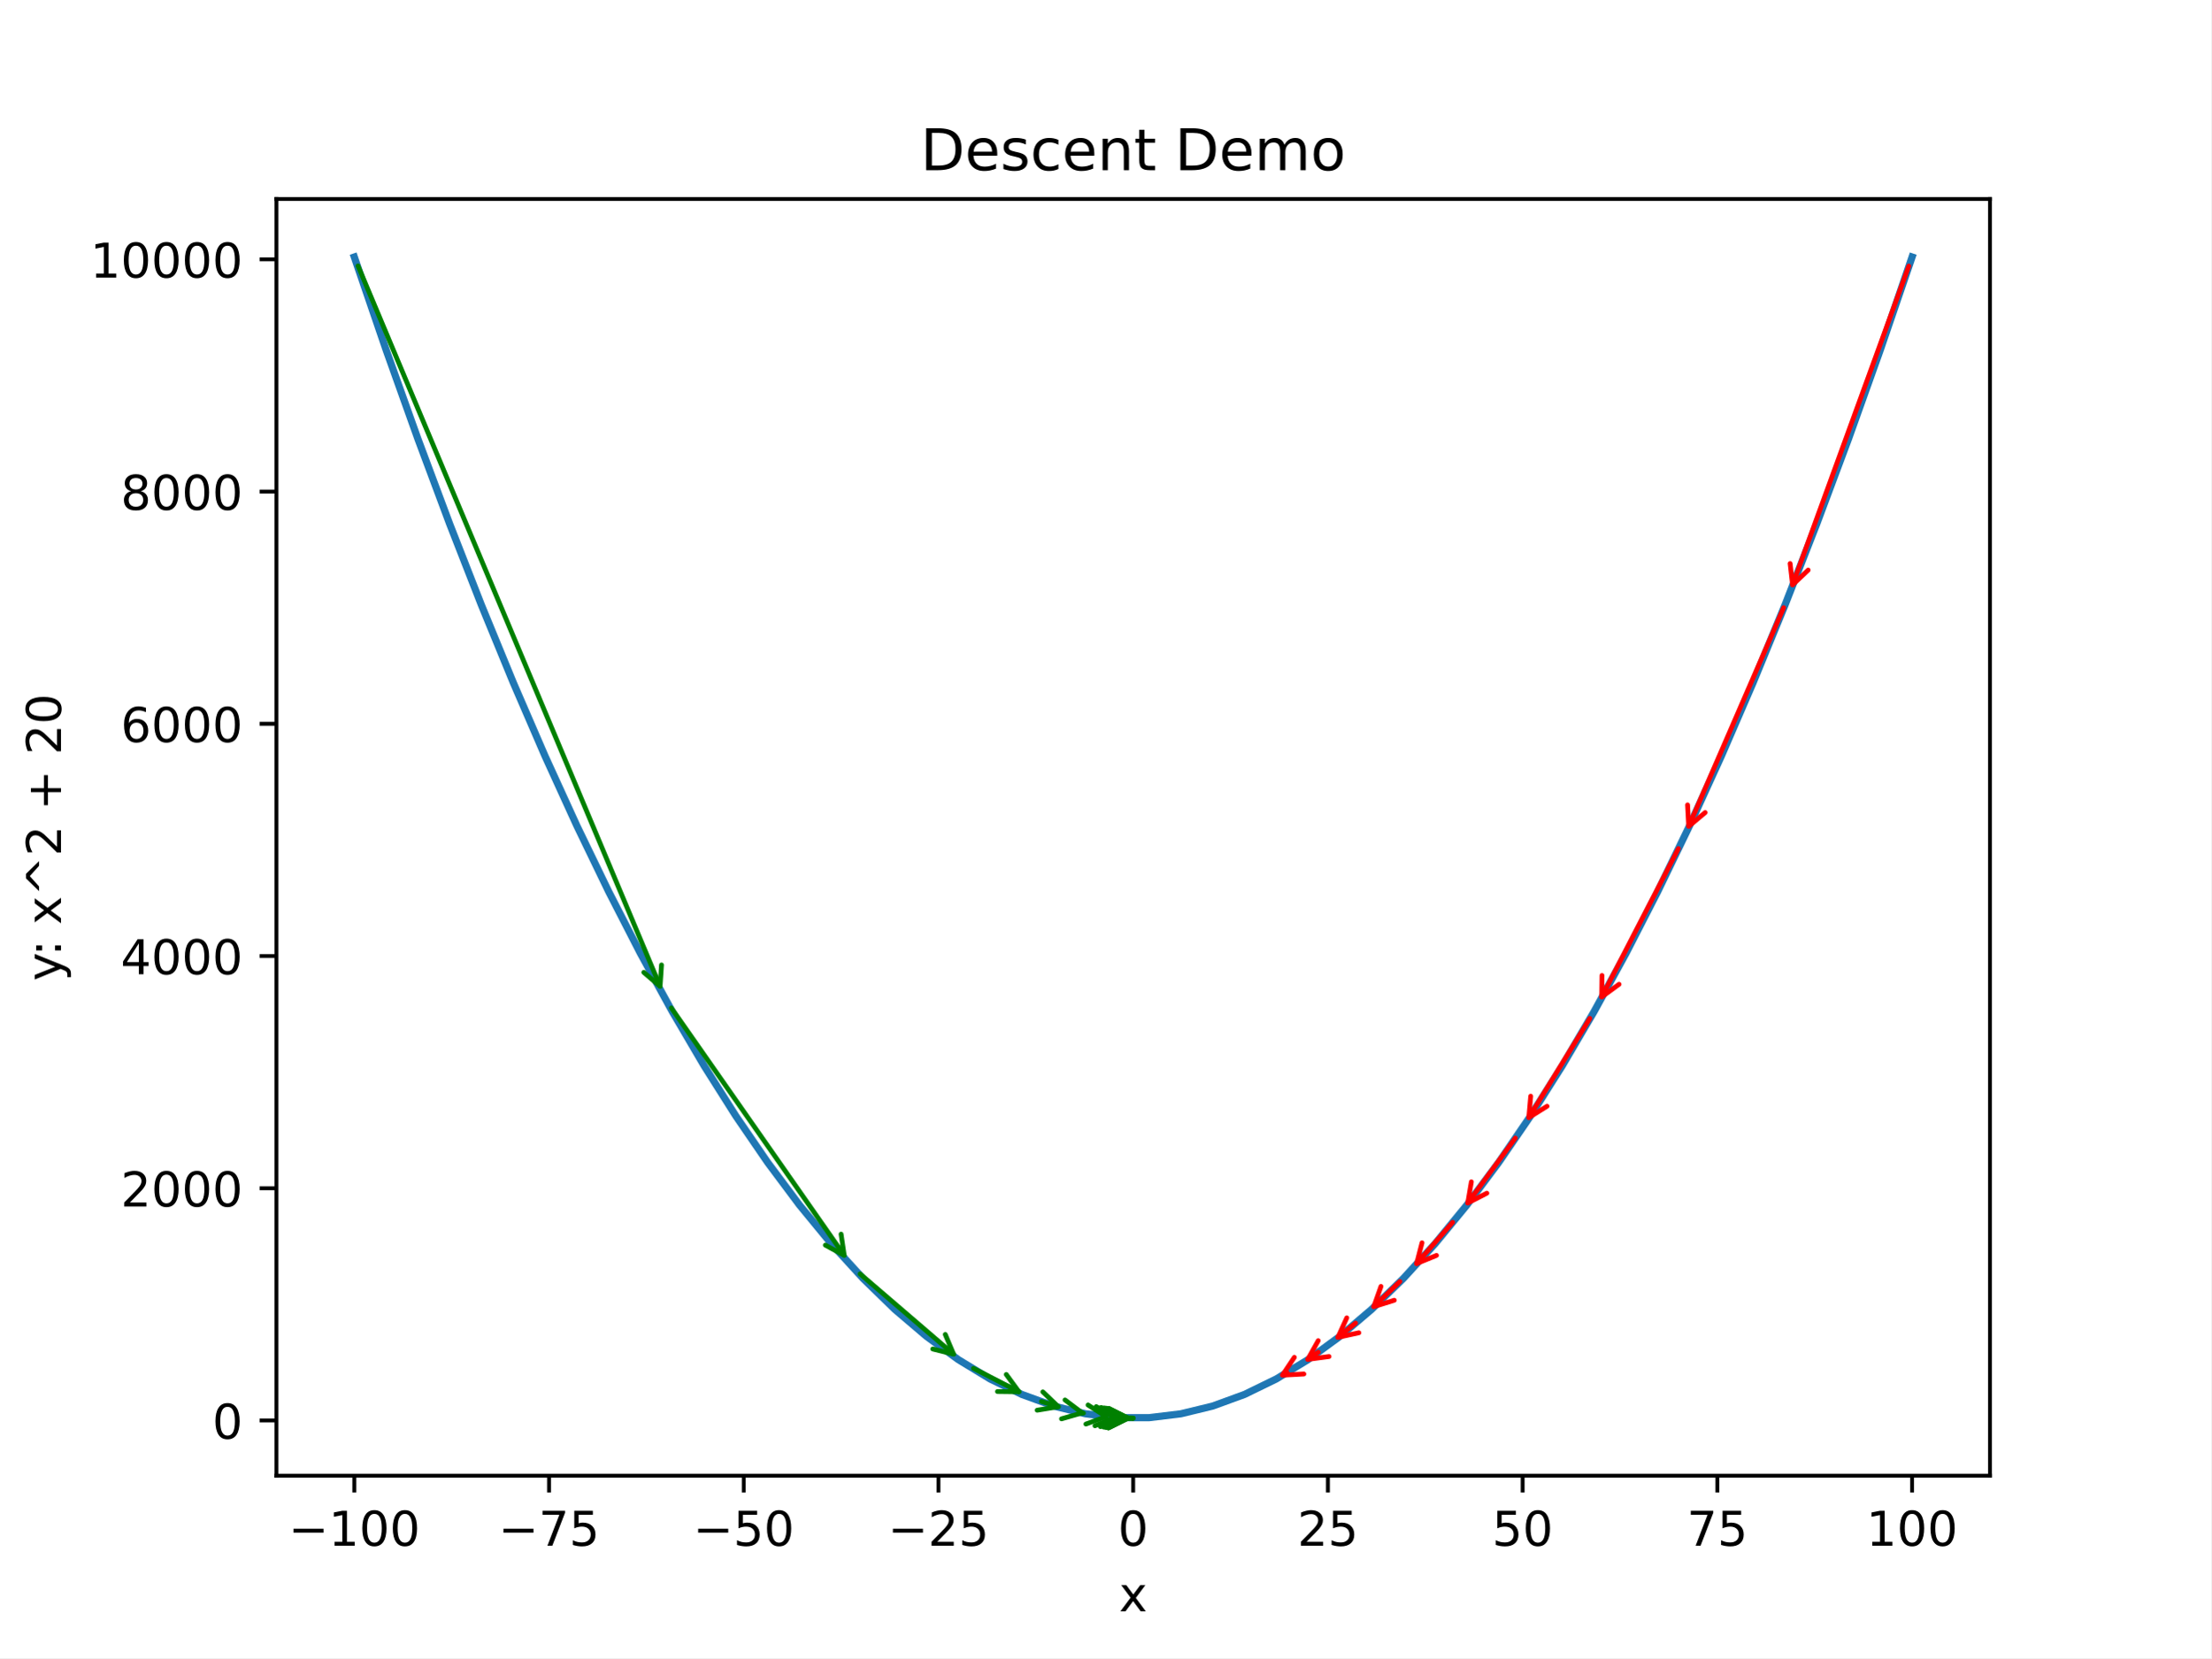
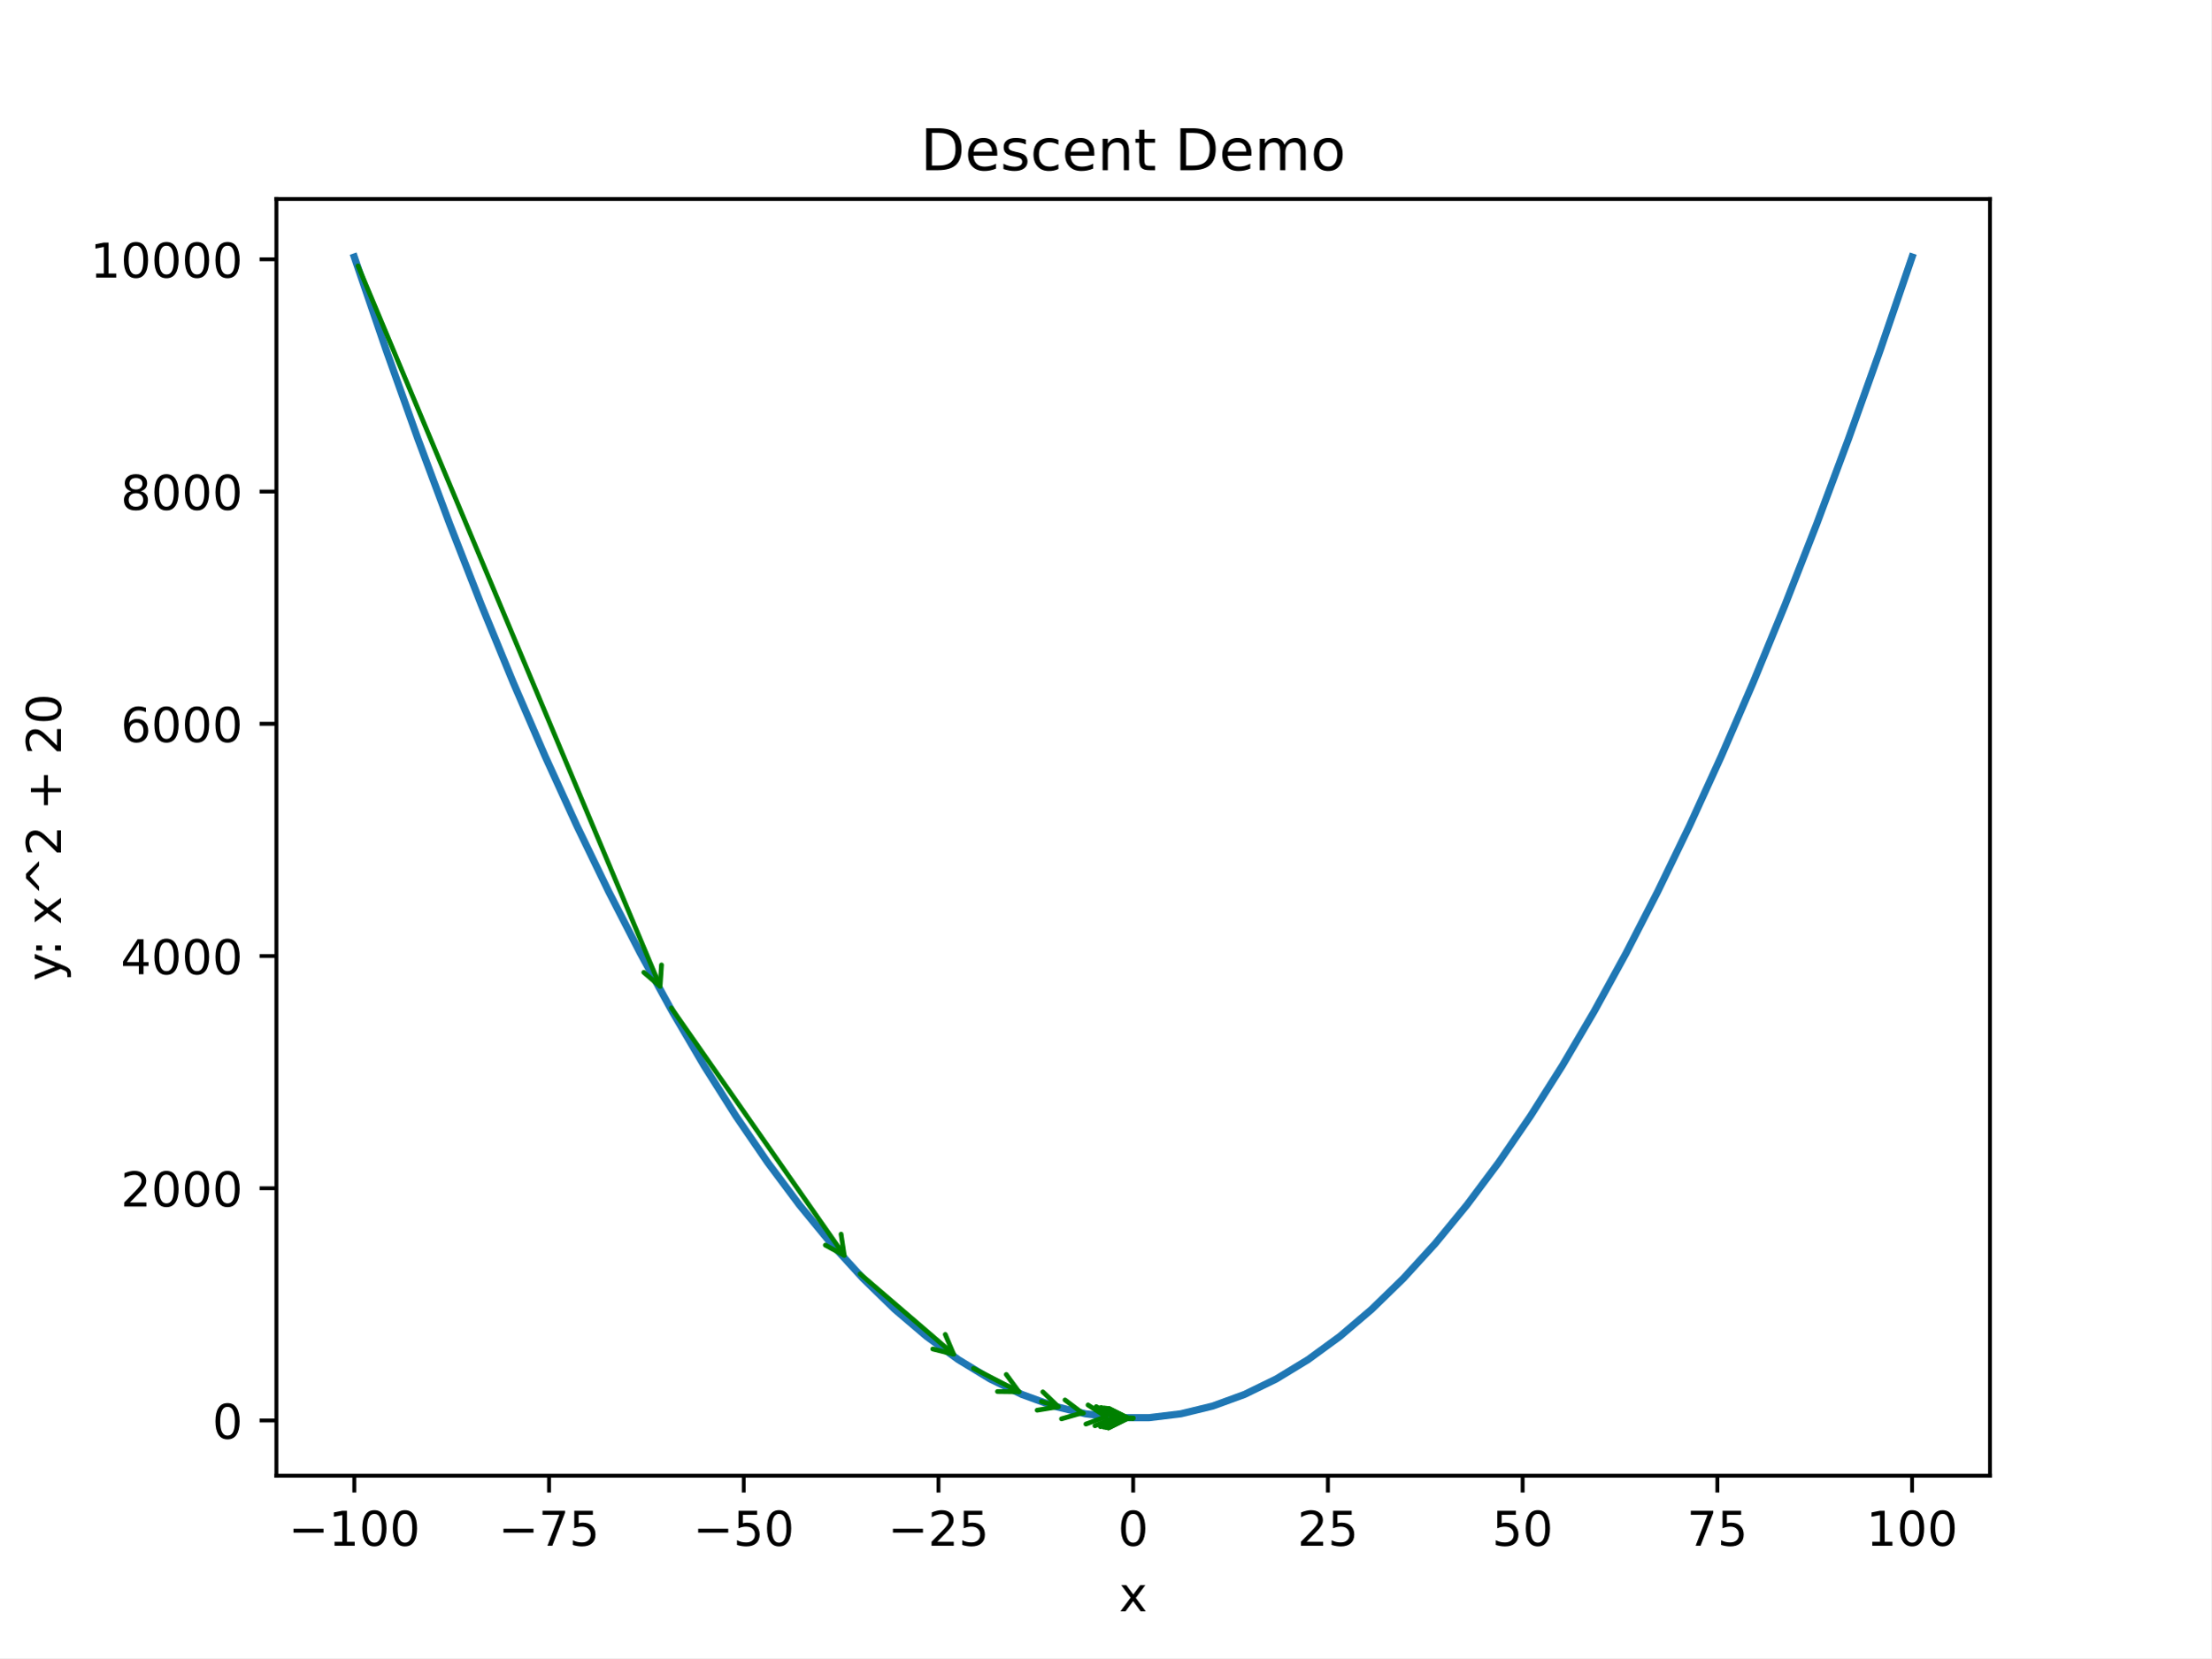
<svg xmlns="http://www.w3.org/2000/svg" xmlns:xlink="http://www.w3.org/1999/xlink" width="460.8pt" height="345.6pt" viewBox="0 0 460.8 345.6" version="1.1">
  <defs>
    <style type="text/css">*{stroke-linejoin: round; stroke-linecap: butt}</style>
  </defs>
  <g id="figure_1">
    <g id="patch_1">
      <path d="M 0 345.6  L 460.8 345.6  L 460.8 0  L 0 0  z " style="fill: #ffffff" />
    </g>
    <g id="axes_1">
      <g id="patch_2">
        <path d="M 57.6 307.584  L 414.72 307.584  L 414.72 41.472  L 57.6 41.472  z " style="fill: #ffffff" />
      </g>
      <g id="matplotlib.axis_1">
        <g id="xtick_1">
          <g id="line2d_1">
            <defs>
-               <path id="mca03e84c39" d="M 0 0  L 0 3.5  " style="stroke: #000000; stroke-width: 0.8" />
+               <path id="m24a029ac56" d="M 0 0  L 0 3.5  " style="stroke: #000000; stroke-width: 0.8" />
            </defs>
            <g>
-               <use xlink:href="#mca03e84c39" x="73.833" y="307.584" style="stroke: #000000; stroke-width: 0.8" />
+               <use xlink:href="#m24a029ac56" x="73.833" y="307.584" style="stroke: #000000; stroke-width: 0.8" />
            </g>
          </g>
          <g id="text_1">
            <g transform="translate(60.09913 322.1824) scale(0.1 -0.1)">
              <defs>
                <path id="DejaVuSans-2212" d="M 678 2272  L 4684 2272  L 4684 1741  L 678 1741  L 678 2272  z " transform="scale(0.015625)" />
                <path id="DejaVuSans-31" d="M 794 531  L 1825 531  L 1825 4091  L 703 3866  L 703 4441  L 1819 4666  L 2450 4666  L 2450 531  L 3481 531  L 3481 0  L 794 0  L 794 531  z " transform="scale(0.015625)" />
                <path id="DejaVuSans-30" d="M 2034 4250  Q 1547 4250 1301 3770  Q 1056 3291 1056 2328  Q 1056 1369 1301 889  Q 1547 409 2034 409  Q 2525 409 2770 889  Q 3016 1369 3016 2328  Q 3016 3291 2770 3770  Q 2525 4250 2034 4250  z M 2034 4750  Q 2819 4750 3233 4129  Q 3647 3509 3647 2328  Q 3647 1150 3233 529  Q 2819 -91 2034 -91  Q 1250 -91 836 529  Q 422 1150 422 2328  Q 422 3509 836 4129  Q 1250 4750 2034 4750  z " transform="scale(0.015625)" />
              </defs>
              <use xlink:href="#DejaVuSans-2212" />
              <use xlink:href="#DejaVuSans-31" x="83.789" />
              <use xlink:href="#DejaVuSans-30" x="147.412" />
              <use xlink:href="#DejaVuSans-30" x="211.035" />
            </g>
          </g>
        </g>
        <g id="xtick_2">
          <g id="line2d_2">
            <g>
-               <use xlink:href="#mca03e84c39" x="114.415" y="307.584" style="stroke: #000000; stroke-width: 0.8" />
+               <use xlink:href="#m24a029ac56" x="114.415" y="307.584" style="stroke: #000000; stroke-width: 0.8" />
            </g>
          </g>
          <g id="text_2">
            <g transform="translate(103.8622 322.1824) scale(0.1 -0.1)">
              <defs>
                <path id="DejaVuSans-37" d="M 525 4666  L 3525 4666  L 3525 4397  L 1831 0  L 1172 0  L 2766 4134  L 525 4134  L 525 4666  z " transform="scale(0.015625)" />
                <path id="DejaVuSans-35" d="M 691 4666  L 3169 4666  L 3169 4134  L 1269 4134  L 1269 2991  Q 1406 3038 1543 3061  Q 1681 3084 1819 3084  Q 2600 3084 3056 2656  Q 3513 2228 3513 1497  Q 3513 744 3044 326  Q 2575 -91 1722 -91  Q 1428 -91 1123 -41  Q 819 9 494 109  L 494 744  Q 775 591 1075 516  Q 1375 441 1709 441  Q 2250 441 2565 725  Q 2881 1009 2881 1497  Q 2881 1984 2565 2268  Q 2250 2553 1709 2553  Q 1456 2553 1204 2497  Q 953 2441 691 2322  L 691 4666  z " transform="scale(0.015625)" />
              </defs>
              <use xlink:href="#DejaVuSans-2212" />
              <use xlink:href="#DejaVuSans-37" x="83.789" />
              <use xlink:href="#DejaVuSans-35" x="147.412" />
            </g>
          </g>
        </g>
        <g id="xtick_3">
          <g id="line2d_3">
            <g>
-               <use xlink:href="#mca03e84c39" x="154.996" y="307.584" style="stroke: #000000; stroke-width: 0.8" />
+               <use xlink:href="#m24a029ac56" x="154.996" y="307.584" style="stroke: #000000; stroke-width: 0.8" />
            </g>
          </g>
          <g id="text_3">
            <g transform="translate(144.444 322.1824) scale(0.1 -0.1)">
              <use xlink:href="#DejaVuSans-2212" />
              <use xlink:href="#DejaVuSans-35" x="83.789" />
              <use xlink:href="#DejaVuSans-30" x="147.412" />
            </g>
          </g>
        </g>
        <g id="xtick_4">
          <g id="line2d_4">
            <g>
-               <use xlink:href="#mca03e84c39" x="195.578" y="307.584" style="stroke: #000000; stroke-width: 0.8" />
+               <use xlink:href="#m24a029ac56" x="195.578" y="307.584" style="stroke: #000000; stroke-width: 0.8" />
            </g>
          </g>
          <g id="text_4">
            <g transform="translate(185.0258 322.1824) scale(0.1 -0.1)">
              <defs>
                <path id="DejaVuSans-32" d="M 1228 531  L 3431 531  L 3431 0  L 469 0  L 469 531  Q 828 903 1448 1529  Q 2069 2156 2228 2338  Q 2531 2678 2651 2914  Q 2772 3150 2772 3378  Q 2772 3750 2511 3984  Q 2250 4219 1831 4219  Q 1534 4219 1204 4116  Q 875 4013 500 3803  L 500 4441  Q 881 4594 1212 4672  Q 1544 4750 1819 4750  Q 2544 4750 2975 4387  Q 3406 4025 3406 3419  Q 3406 3131 3298 2873  Q 3191 2616 2906 2266  Q 2828 2175 2409 1742  Q 1991 1309 1228 531  z " transform="scale(0.015625)" />
              </defs>
              <use xlink:href="#DejaVuSans-2212" />
              <use xlink:href="#DejaVuSans-32" x="83.789" />
              <use xlink:href="#DejaVuSans-35" x="147.412" />
            </g>
          </g>
        </g>
        <g id="xtick_5">
          <g id="line2d_5">
            <g>
-               <use xlink:href="#mca03e84c39" x="236.16" y="307.584" style="stroke: #000000; stroke-width: 0.8" />
+               <use xlink:href="#m24a029ac56" x="236.16" y="307.584" style="stroke: #000000; stroke-width: 0.8" />
            </g>
          </g>
          <g id="text_5">
            <g transform="translate(232.9787 322.1824) scale(0.1 -0.1)">
              <use xlink:href="#DejaVuSans-30" />
            </g>
          </g>
        </g>
        <g id="xtick_6">
          <g id="line2d_6">
            <g>
-               <use xlink:href="#mca03e84c39" x="276.742" y="307.584" style="stroke: #000000; stroke-width: 0.8" />
+               <use xlink:href="#m24a029ac56" x="276.742" y="307.584" style="stroke: #000000; stroke-width: 0.8" />
            </g>
          </g>
          <g id="text_6">
            <g transform="translate(270.3793 322.1824) scale(0.1 -0.1)">
              <use xlink:href="#DejaVuSans-32" />
              <use xlink:href="#DejaVuSans-35" x="63.623" />
            </g>
          </g>
        </g>
        <g id="xtick_7">
          <g id="line2d_7">
            <g>
-               <use xlink:href="#mca03e84c39" x="317.324" y="307.584" style="stroke: #000000; stroke-width: 0.8" />
+               <use xlink:href="#m24a029ac56" x="317.324" y="307.584" style="stroke: #000000; stroke-width: 0.8" />
            </g>
          </g>
          <g id="text_7">
            <g transform="translate(310.9611 322.1824) scale(0.1 -0.1)">
              <use xlink:href="#DejaVuSans-35" />
              <use xlink:href="#DejaVuSans-30" x="63.623" />
            </g>
          </g>
        </g>
        <g id="xtick_8">
          <g id="line2d_8">
            <g>
-               <use xlink:href="#mca03e84c39" x="357.905" y="307.584" style="stroke: #000000; stroke-width: 0.8" />
+               <use xlink:href="#m24a029ac56" x="357.905" y="307.584" style="stroke: #000000; stroke-width: 0.8" />
            </g>
          </g>
          <g id="text_8">
            <g transform="translate(351.543 322.1824) scale(0.1 -0.1)">
              <use xlink:href="#DejaVuSans-37" />
              <use xlink:href="#DejaVuSans-35" x="63.623" />
            </g>
          </g>
        </g>
        <g id="xtick_9">
          <g id="line2d_9">
            <g>
-               <use xlink:href="#mca03e84c39" x="398.487" y="307.584" style="stroke: #000000; stroke-width: 0.8" />
+               <use xlink:href="#m24a029ac56" x="398.487" y="307.584" style="stroke: #000000; stroke-width: 0.8" />
            </g>
          </g>
          <g id="text_9">
            <g transform="translate(388.9435 322.1824) scale(0.1 -0.1)">
              <use xlink:href="#DejaVuSans-31" />
              <use xlink:href="#DejaVuSans-30" x="63.623" />
              <use xlink:href="#DejaVuSans-30" x="127.246" />
            </g>
          </g>
        </g>
        <g id="text_10">
          <g transform="translate(233.2006 335.8606) scale(0.1 -0.1)">
            <defs>
              <path id="DejaVuSans-78" d="M 3513 3500  L 2247 1797  L 3578 0  L 2900 0  L 1881 1375  L 863 0  L 184 0  L 1544 1831  L 300 3500  L 978 3500  L 1906 2253  L 2834 3500  L 3513 3500  z " transform="scale(0.015625)" />
            </defs>
            <use xlink:href="#DejaVuSans-78" />
          </g>
        </g>
      </g>
      <g id="matplotlib.axis_2">
        <g id="ytick_1">
          <g id="line2d_10">
            <defs>
-               <path id="mdaa9733409" d="M 0 0  L -3.5 0  " style="stroke: #000000; stroke-width: 0.8" />
+               <path id="m7aff1461f1" d="M 0 0  L -3.5 0  " style="stroke: #000000; stroke-width: 0.8" />
            </defs>
            <g>
-               <use xlink:href="#mdaa9733409" x="57.6" y="296.073" style="stroke: #000000; stroke-width: 0.8" />
+               <use xlink:href="#m7aff1461f1" x="57.6" y="296.073" style="stroke: #000000; stroke-width: 0.8" />
            </g>
          </g>
          <g id="text_11">
            <g transform="translate(44.2375 299.8721) scale(0.1 -0.1)">
              <use xlink:href="#DejaVuSans-30" />
            </g>
          </g>
        </g>
        <g id="ytick_2">
          <g id="line2d_11">
            <g>
-               <use xlink:href="#mdaa9733409" x="57.6" y="247.669" style="stroke: #000000; stroke-width: 0.8" />
+               <use xlink:href="#m7aff1461f1" x="57.6" y="247.669" style="stroke: #000000; stroke-width: 0.8" />
            </g>
          </g>
          <g id="text_12">
            <g transform="translate(25.15 251.4679) scale(0.1 -0.1)">
              <use xlink:href="#DejaVuSans-32" />
              <use xlink:href="#DejaVuSans-30" x="63.623" />
              <use xlink:href="#DejaVuSans-30" x="127.246" />
              <use xlink:href="#DejaVuSans-30" x="190.869" />
            </g>
          </g>
        </g>
        <g id="ytick_3">
          <g id="line2d_12">
            <g>
-               <use xlink:href="#mdaa9733409" x="57.6" y="199.265" style="stroke: #000000; stroke-width: 0.8" />
+               <use xlink:href="#m7aff1461f1" x="57.6" y="199.265" style="stroke: #000000; stroke-width: 0.8" />
            </g>
          </g>
          <g id="text_13">
            <g transform="translate(25.15 203.0637) scale(0.1 -0.1)">
              <defs>
                <path id="DejaVuSans-34" d="M 2419 4116  L 825 1625  L 2419 1625  L 2419 4116  z M 2253 4666  L 3047 4666  L 3047 1625  L 3713 1625  L 3713 1100  L 3047 1100  L 3047 0  L 2419 0  L 2419 1100  L 313 1100  L 313 1709  L 2253 4666  z " transform="scale(0.015625)" />
              </defs>
              <use xlink:href="#DejaVuSans-34" />
              <use xlink:href="#DejaVuSans-30" x="63.623" />
              <use xlink:href="#DejaVuSans-30" x="127.246" />
              <use xlink:href="#DejaVuSans-30" x="190.869" />
            </g>
          </g>
        </g>
        <g id="ytick_4">
          <g id="line2d_13">
            <g>
-               <use xlink:href="#mdaa9733409" x="57.6" y="150.86" style="stroke: #000000; stroke-width: 0.8" />
+               <use xlink:href="#m7aff1461f1" x="57.6" y="150.86" style="stroke: #000000; stroke-width: 0.8" />
            </g>
          </g>
          <g id="text_14">
            <g transform="translate(25.15 154.6596) scale(0.1 -0.1)">
              <defs>
                <path id="DejaVuSans-36" d="M 2113 2584  Q 1688 2584 1439 2293  Q 1191 2003 1191 1497  Q 1191 994 1439 701  Q 1688 409 2113 409  Q 2538 409 2786 701  Q 3034 994 3034 1497  Q 3034 2003 2786 2293  Q 2538 2584 2113 2584  z M 3366 4563  L 3366 3988  Q 3128 4100 2886 4159  Q 2644 4219 2406 4219  Q 1781 4219 1451 3797  Q 1122 3375 1075 2522  Q 1259 2794 1537 2939  Q 1816 3084 2150 3084  Q 2853 3084 3261 2657  Q 3669 2231 3669 1497  Q 3669 778 3244 343  Q 2819 -91 2113 -91  Q 1303 -91 875 529  Q 447 1150 447 2328  Q 447 3434 972 4092  Q 1497 4750 2381 4750  Q 2619 4750 2861 4703  Q 3103 4656 3366 4563  z " transform="scale(0.015625)" />
              </defs>
              <use xlink:href="#DejaVuSans-36" />
              <use xlink:href="#DejaVuSans-30" x="63.623" />
              <use xlink:href="#DejaVuSans-30" x="127.246" />
              <use xlink:href="#DejaVuSans-30" x="190.869" />
            </g>
          </g>
        </g>
        <g id="ytick_5">
          <g id="line2d_14">
            <g>
-               <use xlink:href="#mdaa9733409" x="57.6" y="102.456" style="stroke: #000000; stroke-width: 0.8" />
+               <use xlink:href="#m7aff1461f1" x="57.6" y="102.456" style="stroke: #000000; stroke-width: 0.8" />
            </g>
          </g>
          <g id="text_15">
            <g transform="translate(25.15 106.2554) scale(0.1 -0.1)">
              <defs>
                <path id="DejaVuSans-38" d="M 2034 2216  Q 1584 2216 1326 1975  Q 1069 1734 1069 1313  Q 1069 891 1326 650  Q 1584 409 2034 409  Q 2484 409 2743 651  Q 3003 894 3003 1313  Q 3003 1734 2745 1975  Q 2488 2216 2034 2216  z M 1403 2484  Q 997 2584 770 2862  Q 544 3141 544 3541  Q 544 4100 942 4425  Q 1341 4750 2034 4750  Q 2731 4750 3128 4425  Q 3525 4100 3525 3541  Q 3525 3141 3298 2862  Q 3072 2584 2669 2484  Q 3125 2378 3379 2068  Q 3634 1759 3634 1313  Q 3634 634 3220 271  Q 2806 -91 2034 -91  Q 1263 -91 848 271  Q 434 634 434 1313  Q 434 1759 690 2068  Q 947 2378 1403 2484  z M 1172 3481  Q 1172 3119 1398 2916  Q 1625 2713 2034 2713  Q 2441 2713 2670 2916  Q 2900 3119 2900 3481  Q 2900 3844 2670 4047  Q 2441 4250 2034 4250  Q 1625 4250 1398 4047  Q 1172 3844 1172 3481  z " transform="scale(0.015625)" />
              </defs>
              <use xlink:href="#DejaVuSans-38" />
              <use xlink:href="#DejaVuSans-30" x="63.623" />
              <use xlink:href="#DejaVuSans-30" x="127.246" />
              <use xlink:href="#DejaVuSans-30" x="190.869" />
            </g>
          </g>
        </g>
        <g id="ytick_6">
          <g id="line2d_15">
            <g>
-               <use xlink:href="#mdaa9733409" x="57.6" y="54.052" style="stroke: #000000; stroke-width: 0.8" />
+               <use xlink:href="#m7aff1461f1" x="57.6" y="54.052" style="stroke: #000000; stroke-width: 0.8" />
            </g>
          </g>
          <g id="text_16">
            <g transform="translate(18.7875 57.85126) scale(0.1 -0.1)">
              <use xlink:href="#DejaVuSans-31" />
              <use xlink:href="#DejaVuSans-30" x="63.623" />
              <use xlink:href="#DejaVuSans-30" x="127.246" />
              <use xlink:href="#DejaVuSans-30" x="190.869" />
              <use xlink:href="#DejaVuSans-30" x="254.492" />
            </g>
          </g>
        </g>
        <g id="text_17">
          <g transform="translate(12.70781 204.4592) rotate(-90) scale(0.1 -0.1)">
            <defs>
              <path id="DejaVuSans-79" d="M 2059 -325  Q 1816 -950 1584 -1140  Q 1353 -1331 966 -1331  L 506 -1331  L 506 -850  L 844 -850  Q 1081 -850 1212 -737  Q 1344 -625 1503 -206  L 1606 56  L 191 3500  L 800 3500  L 1894 763  L 2988 3500  L 3597 3500  L 2059 -325  z " transform="scale(0.015625)" />
              <path id="DejaVuSans-3a" d="M 750 794  L 1409 794  L 1409 0  L 750 0  L 750 794  z M 750 3309  L 1409 3309  L 1409 2516  L 750 2516  L 750 3309  z " transform="scale(0.015625)" />
              <path id="DejaVuSans-20" transform="scale(0.015625)" />
              <path id="DejaVuSans-5e" d="M 2988 4666  L 4684 2925  L 4056 2925  L 2681 4159  L 1306 2925  L 678 2925  L 2375 4666  L 2988 4666  z " transform="scale(0.015625)" />
              <path id="DejaVuSans-2b" d="M 2944 4013  L 2944 2272  L 4684 2272  L 4684 1741  L 2944 1741  L 2944 0  L 2419 0  L 2419 1741  L 678 1741  L 678 2272  L 2419 2272  L 2419 4013  L 2944 4013  z " transform="scale(0.015625)" />
            </defs>
            <use xlink:href="#DejaVuSans-79" />
            <use xlink:href="#DejaVuSans-3a" x="51.93" />
            <use xlink:href="#DejaVuSans-20" x="85.621" />
            <use xlink:href="#DejaVuSans-78" x="117.408" />
            <use xlink:href="#DejaVuSans-5e" x="176.588" />
            <use xlink:href="#DejaVuSans-32" x="260.377" />
            <use xlink:href="#DejaVuSans-20" x="324" />
            <use xlink:href="#DejaVuSans-2b" x="355.787" />
            <use xlink:href="#DejaVuSans-20" x="439.576" />
            <use xlink:href="#DejaVuSans-32" x="471.363" />
            <use xlink:href="#DejaVuSans-30" x="534.986" />
          </g>
        </g>
      </g>
      <g id="line2d_16">
-         <path d="M 73.833 53.568  L 80.458 72.922  L 87.084 91.469  L 93.71 109.21  L 100.335 126.144  L 106.961 142.272  L 113.586 157.594  L 120.212 172.109  L 126.838 185.818  L 133.463 198.72  L 140.089 210.816  L 146.714 222.106  L 153.34 232.589  L 159.966 242.266  L 166.591 251.136  L 173.217 259.2  L 179.842 266.458  L 186.468 272.909  L 193.094 278.554  L 199.719 283.392  L 206.345 287.424  L 212.97 290.65  L 219.596 293.069  L 226.222 294.682  L 232.847 295.488  L 239.473 295.488  L 246.098 294.682  L 252.724 293.069  L 259.35 290.65  L 265.975 287.424  L 272.601 283.392  L 279.226 278.554  L 285.852 272.909  L 292.478 266.458  L 299.103 259.2  L 305.729 251.136  L 312.354 242.266  L 318.98 232.589  L 325.606 222.106  L 332.231 210.816  L 338.857 198.72  L 345.482 185.818  L 352.108 172.109  L 358.734 157.594  L 365.359 142.272  L 371.985 126.144  L 378.61 109.21  L 385.236 91.469  L 391.862 72.922  L 398.487 53.568  " clip-path="url(#p2afc74fc06)" style="fill: none; stroke: #1f77b4; stroke-width: 1.5; stroke-linecap: square" />
+         <path d="M 73.833 53.568  L 80.458 72.922  L 87.084 91.469  L 93.71 109.21  L 100.335 126.144  L 106.961 142.272  L 113.586 157.594  L 120.212 172.109  L 126.838 185.818  L 133.463 198.72  L 140.089 210.816  L 146.714 222.106  L 153.34 232.589  L 159.966 242.266  L 166.591 251.136  L 173.217 259.2  L 179.842 266.458  L 186.468 272.909  L 193.094 278.554  L 199.719 283.392  L 206.345 287.424  L 212.97 290.65  L 219.596 293.069  L 226.222 294.682  L 232.847 295.488  L 239.473 295.488  L 246.098 294.682  L 252.724 293.069  L 259.35 290.65  L 265.975 287.424  L 272.601 283.392  L 279.226 278.554  L 285.852 272.909  L 292.478 266.458  L 299.103 259.2  L 305.729 251.136  L 312.354 242.266  L 318.98 232.589  L 325.606 222.106  L 332.231 210.816  L 338.857 198.72  L 345.482 185.818  L 352.108 172.109  L 358.734 157.594  L 365.359 142.272  L 371.985 126.144  L 378.61 109.21  L 385.236 91.469  L 391.862 72.922  L 398.487 53.568  " clip-path="url(#p444bdec30d)" style="fill: none; stroke: #1f77b4; stroke-width: 1.5; stroke-linecap: square" />
      </g>
      <g id="patch_3">
        <path d="M 57.6 307.584  L 57.6 41.472  " style="fill: none; stroke: #000000; stroke-width: 0.8; stroke-linejoin: miter; stroke-linecap: square" />
      </g>
      <g id="patch_4">
        <path d="M 414.72 307.584  L 414.72 41.472  " style="fill: none; stroke: #000000; stroke-width: 0.8; stroke-linejoin: miter; stroke-linecap: square" />
      </g>
      <g id="patch_5">
        <path d="M 57.6 307.584  L 414.72 307.584  " style="fill: none; stroke: #000000; stroke-width: 0.8; stroke-linejoin: miter; stroke-linecap: square" />
      </g>
      <g id="patch_6">
        <path d="M 57.6 41.472  L 414.72 41.472  " style="fill: none; stroke: #000000; stroke-width: 0.8; stroke-linejoin: miter; stroke-linecap: square" />
      </g>
      <g id="patch_7">
        <path d="M 74.607 55.414  Q 106.299 131.016 137.559 205.588  " style="fill: none; stroke: #008000; stroke-linecap: round" />
        <path d="M 137.857 201.125  L 137.559 205.588  L 134.168 202.672  " style="fill: none; stroke: #008000; stroke-linecap: round" />
      </g>
      <g id="patch_8">
        <path d="M 139.907 210.098  Q 158.241 236.34 175.935 261.665  " style="fill: none; stroke: #008000; stroke-linecap: round" />
        <path d="M 175.283 257.24  L 175.935 261.665  L 172.004 259.531  " style="fill: none; stroke: #008000; stroke-linecap: round" />
      </g>
      <g id="patch_9">
        <path d="M 179.237 265.524  Q 189.408 274.259 198.731 282.265  " style="fill: none; stroke: #008000; stroke-linecap: round" />
        <path d="M 196.999 278.141  L 198.731 282.265  L 194.393 281.176  " style="fill: none; stroke: #008000; stroke-linecap: round" />
      </g>
      <g id="patch_10">
        <path d="M 202.874 285.213  Q 208.109 287.91 212.349 290.095  " style="fill: none; stroke: #008000; stroke-linecap: round" />
        <path d="M 209.71 286.485  L 212.349 290.095  L 207.878 290.041  " style="fill: none; stroke: #008000; stroke-linecap: round" />
      </g>
      <g id="patch_11">
        <path d="M 217.033 292.114  Q 219.331 292.825 220.561 293.205  " style="fill: none; stroke: #008000; stroke-linecap: round" />
        <path d="M 217.33 290.113  L 220.561 293.205  L 216.148 293.934  " style="fill: none; stroke: #008000; stroke-linecap: round" />
      </g>
      <g id="patch_12">
        <path d="M 225.502 294.49  Q 226.061 294.594 225.52 294.493  " style="fill: none; stroke: #008000; stroke-linecap: round" />
        <path d="M 221.952 291.797  L 225.52 294.493  L 221.223 295.73  " style="fill: none; stroke: #008000; stroke-linecap: round" />
      </g>
      <g id="patch_13">
        <path d="M 230.572 295.283  Q 231.094 295.341 230.505 295.275  " style="fill: none; stroke: #008000; stroke-linecap: round" />
        <path d="M 226.75 292.845  L 230.505 295.275  L 226.308 296.821  " style="fill: none; stroke: #008000; stroke-linecap: round" />
      </g>
      <g id="patch_14">
        <path d="M 231.616 295.399  Q 232.525 295.46 232.318 295.446  " style="fill: none; stroke: #008000; stroke-linecap: round" />
        <path d="M 228.46 293.184  L 232.318 295.446  L 228.194 297.175  " style="fill: none; stroke: #008000; stroke-linecap: round" />
      </g>
      <g id="patch_15">
        <path d="M 233.434 295.521  Q 233.979 295.542 233.407 295.519  " style="fill: none; stroke: #008000; stroke-linecap: round" />
        <path d="M 229.49 293.361  L 233.407 295.519  L 229.33 297.358  " style="fill: none; stroke: #008000; stroke-linecap: round" />
      </g>
      <g id="patch_16">
        <path d="M 234.524 295.564  Q 234.851 295.572 234.061 295.553  " style="fill: none; stroke: #008000; stroke-linecap: round" />
        <path d="M 230.11 293.458  L 234.061 295.553  L 230.014 297.456  " style="fill: none; stroke: #008000; stroke-linecap: round" />
      </g>
      <g id="patch_17">
        <path d="M 235.178 295.58  Q 235.375 295.583 234.453 295.569  " style="fill: none; stroke: #008000; stroke-linecap: round" />
        <path d="M 230.482 293.512  L 234.453 295.569  L 230.425 297.512  " style="fill: none; stroke: #008000; stroke-linecap: round" />
      </g>
      <g id="patch_18">
        <path d="M 235.571 295.586  Q 235.689 295.587 234.689 295.578  " style="fill: none; stroke: #008000; stroke-linecap: round" />
        <path d="M 230.706 293.543  L 234.689 295.578  L 230.671 297.543  " style="fill: none; stroke: #008000; stroke-linecap: round" />
      </g>
      <g id="patch_19">
        <path d="M 235.807 295.588  Q 235.877 295.588 234.83 295.583  " style="fill: none; stroke: #008000; stroke-linecap: round" />
        <path d="M 230.84 293.562  L 234.83 295.583  L 230.82 297.562  " style="fill: none; stroke: #008000; stroke-linecap: round" />
      </g>
      <g id="patch_20">
        <path d="M 235.948 295.588  Q 235.99 295.589 234.915 295.585  " style="fill: none; stroke: #008000; stroke-linecap: round" />
        <path d="M 230.921 293.573  L 234.915 295.585  L 230.909 297.573  " style="fill: none; stroke: #008000; stroke-linecap: round" />
      </g>
      <g id="patch_21">
        <path d="M 236.033 295.589  Q 236.058 295.589 234.966 295.587  " style="fill: none; stroke: #008000; stroke-linecap: round" />
        <path d="M 230.969 293.579  L 234.966 295.587  L 230.962 297.579  " style="fill: none; stroke: #008000; stroke-linecap: round" />
      </g>
      <g id="patch_22">
        <path d="M 236.084 295.589  Q 236.099 295.589 234.996 295.588  " style="fill: none; stroke: #008000; stroke-linecap: round" />
        <path d="M 230.998 293.583  L 234.996 295.588  L 230.994 297.583  " style="fill: none; stroke: #008000; stroke-linecap: round" />
      </g>
      <g id="patch_23">
        <path d="M 236.114 295.589  Q 236.123 295.589 235.014 295.588  " style="fill: none; stroke: #008000; stroke-linecap: round" />
        <path d="M 231.016 293.585  L 235.014 295.588  L 231.013 297.585  " style="fill: none; stroke: #008000; stroke-linecap: round" />
      </g>
      <g id="patch_24">
        <path d="M 236.133 295.589  Q 236.138 295.589 235.025 295.588  " style="fill: none; stroke: #008000; stroke-linecap: round" />
        <path d="M 231.026 293.587  L 235.025 295.588  L 231.025 297.587  " style="fill: none; stroke: #008000; stroke-linecap: round" />
      </g>
      <g id="patch_25">
        <path d="M 236.144 295.589  Q 236.147 295.589 235.032 295.589  " style="fill: none; stroke: #008000; stroke-linecap: round" />
        <path d="M 231.033 293.588  L 235.032 295.589  L 231.032 297.588  " style="fill: none; stroke: #008000; stroke-linecap: round" />
      </g>
      <g id="patch_26">
        <path d="M 236.15 295.589  Q 236.152 295.589 235.036 295.589  " style="fill: none; stroke: #008000; stroke-linecap: round" />
        <path d="M 231.036 293.588  L 235.036 295.589  L 231.036 297.588  " style="fill: none; stroke: #008000; stroke-linecap: round" />
-       </g>
-       <g id="patch_27">
-         <path d="M 397.801 55.451  Q 385.5 89.197 373.582 121.893  " style="fill: none; stroke: #ff0000; stroke-linecap: round" />
-         <path d="M 376.83 118.82  L 373.582 121.893  L 373.072 117.45  " style="fill: none; stroke: #ff0000; stroke-linecap: round" />
-       </g>
-       <g id="patch_28">
-         <path d="M 371.72 126.651  Q 361.607 149.954 351.94 172.232  " style="fill: none; stroke: #ff0000; stroke-linecap: round" />
-         <path d="M 355.367 169.359  L 351.94 172.232  L 351.698 167.766  " style="fill: none; stroke: #ff0000; stroke-linecap: round" />
-       </g>
-       <g id="patch_29">
-         <path d="M 349.779 176.873  Q 341.535 192.83 333.805 207.793  " style="fill: none; stroke: #ff0000; stroke-linecap: round" />
-         <path d="M 337.418 205.157  L 333.805 207.793  L 333.864 203.321  " style="fill: none; stroke: #ff0000; stroke-linecap: round" />
-       </g>
-       <g id="patch_30">
-         <path d="M 331.325 212.269  Q 324.676 223.081 318.613 232.94  " style="fill: none; stroke: #ff0000; stroke-linecap: round" />
-         <path d="M 322.412 230.58  L 318.613 232.94  L 319.005 228.485  " style="fill: none; stroke: #ff0000; stroke-linecap: round" />
-       </g>
-       <g id="patch_31">
-         <path d="M 315.796 237.212  Q 310.511 244.431 305.887 250.747  " style="fill: none; stroke: #ff0000; stroke-linecap: round" />
-         <path d="M 309.863 248.701  L 305.887 250.747  L 306.636 246.338  " style="fill: none; stroke: #ff0000; stroke-linecap: round" />
-       </g>
-       <g id="patch_32">
-         <path d="M 302.735 254.765  Q 298.616 259.49 295.232 263.372  " style="fill: none; stroke: #ff0000; stroke-linecap: round" />
-         <path d="M 299.368 261.671  L 295.232 263.372  L 296.353 259.043  " style="fill: none; stroke: #ff0000; stroke-linecap: round" />
-       </g>
-       <g id="patch_33">
-         <path d="M 291.744 267.11  Q 288.622 270.119 286.305 272.352  " style="fill: none; stroke: #ff0000; stroke-linecap: round" />
-         <path d="M 290.573 271.016  L 286.305 272.352  L 287.797 268.136  " style="fill: none; stroke: #ff0000; stroke-linecap: round" />
-       </g>
-       <g id="patch_34">
-         <path d="M 282.508 275.771  Q 280.23 277.616 278.821 278.756  " style="fill: none; stroke: #ff0000; stroke-linecap: round" />
-         <path d="M 283.188 277.794  L 278.821 278.756  L 280.671 274.685  " style="fill: none; stroke: #ff0000; stroke-linecap: round" />
-       </g>
-       <g id="patch_35">
-         <path d="M 274.74 281.845  Q 273.177 282.908 272.539 283.342  " style="fill: none; stroke: #ff0000; stroke-linecap: round" />
-         <path d="M 276.971 282.747  L 272.539 283.342  L 274.722 279.439  " style="fill: none; stroke: #ff0000; stroke-linecap: round" />
-       </g>
-       <g id="patch_36">
-         <path d="M 268.224 286.087  Q 267.258 286.639 267.262 286.637  " style="fill: none; stroke: #ff0000; stroke-linecap: round" />
-         <path d="M 271.727 286.39  L 267.262 286.637  L 269.743 282.916  " style="fill: none; stroke: #ff0000; stroke-linecap: round" />
      </g>
      <g id="text_18">
        <g transform="translate(191.8425 35.472) scale(0.12 -0.12)">
          <defs>
            <path id="DejaVuSans-44" d="M 1259 4147  L 1259 519  L 2022 519  Q 2988 519 3436 956  Q 3884 1394 3884 2338  Q 3884 3275 3436 3711  Q 2988 4147 2022 4147  L 1259 4147  z M 628 4666  L 1925 4666  Q 3281 4666 3915 4102  Q 4550 3538 4550 2338  Q 4550 1131 3912 565  Q 3275 0 1925 0  L 628 0  L 628 4666  z " transform="scale(0.015625)" />
            <path id="DejaVuSans-65" d="M 3597 1894  L 3597 1613  L 953 1613  Q 991 1019 1311 708  Q 1631 397 2203 397  Q 2534 397 2845 478  Q 3156 559 3463 722  L 3463 178  Q 3153 47 2828 -22  Q 2503 -91 2169 -91  Q 1331 -91 842 396  Q 353 884 353 1716  Q 353 2575 817 3079  Q 1281 3584 2069 3584  Q 2775 3584 3186 3129  Q 3597 2675 3597 1894  z M 3022 2063  Q 3016 2534 2758 2815  Q 2500 3097 2075 3097  Q 1594 3097 1305 2825  Q 1016 2553 972 2059  L 3022 2063  z " transform="scale(0.015625)" />
            <path id="DejaVuSans-73" d="M 2834 3397  L 2834 2853  Q 2591 2978 2328 3040  Q 2066 3103 1784 3103  Q 1356 3103 1142 2972  Q 928 2841 928 2578  Q 928 2378 1081 2264  Q 1234 2150 1697 2047  L 1894 2003  Q 2506 1872 2764 1633  Q 3022 1394 3022 966  Q 3022 478 2636 193  Q 2250 -91 1575 -91  Q 1294 -91 989 -36  Q 684 19 347 128  L 347 722  Q 666 556 975 473  Q 1284 391 1588 391  Q 1994 391 2212 530  Q 2431 669 2431 922  Q 2431 1156 2273 1281  Q 2116 1406 1581 1522  L 1381 1569  Q 847 1681 609 1914  Q 372 2147 372 2553  Q 372 3047 722 3315  Q 1072 3584 1716 3584  Q 2034 3584 2315 3537  Q 2597 3491 2834 3397  z " transform="scale(0.015625)" />
            <path id="DejaVuSans-63" d="M 3122 3366  L 3122 2828  Q 2878 2963 2633 3030  Q 2388 3097 2138 3097  Q 1578 3097 1268 2742  Q 959 2388 959 1747  Q 959 1106 1268 751  Q 1578 397 2138 397  Q 2388 397 2633 464  Q 2878 531 3122 666  L 3122 134  Q 2881 22 2623 -34  Q 2366 -91 2075 -91  Q 1284 -91 818 406  Q 353 903 353 1747  Q 353 2603 823 3093  Q 1294 3584 2113 3584  Q 2378 3584 2631 3529  Q 2884 3475 3122 3366  z " transform="scale(0.015625)" />
            <path id="DejaVuSans-6e" d="M 3513 2113  L 3513 0  L 2938 0  L 2938 2094  Q 2938 2591 2744 2837  Q 2550 3084 2163 3084  Q 1697 3084 1428 2787  Q 1159 2491 1159 1978  L 1159 0  L 581 0  L 581 3500  L 1159 3500  L 1159 2956  Q 1366 3272 1645 3428  Q 1925 3584 2291 3584  Q 2894 3584 3203 3211  Q 3513 2838 3513 2113  z " transform="scale(0.015625)" />
            <path id="DejaVuSans-74" d="M 1172 4494  L 1172 3500  L 2356 3500  L 2356 3053  L 1172 3053  L 1172 1153  Q 1172 725 1289 603  Q 1406 481 1766 481  L 2356 481  L 2356 0  L 1766 0  Q 1100 0 847 248  Q 594 497 594 1153  L 594 3053  L 172 3053  L 172 3500  L 594 3500  L 594 4494  L 1172 4494  z " transform="scale(0.015625)" />
            <path id="DejaVuSans-6d" d="M 3328 2828  Q 3544 3216 3844 3400  Q 4144 3584 4550 3584  Q 5097 3584 5394 3201  Q 5691 2819 5691 2113  L 5691 0  L 5113 0  L 5113 2094  Q 5113 2597 4934 2840  Q 4756 3084 4391 3084  Q 3944 3084 3684 2787  Q 3425 2491 3425 1978  L 3425 0  L 2847 0  L 2847 2094  Q 2847 2600 2669 2842  Q 2491 3084 2119 3084  Q 1678 3084 1418 2786  Q 1159 2488 1159 1978  L 1159 0  L 581 0  L 581 3500  L 1159 3500  L 1159 2956  Q 1356 3278 1631 3431  Q 1906 3584 2284 3584  Q 2666 3584 2933 3390  Q 3200 3197 3328 2828  z " transform="scale(0.015625)" />
            <path id="DejaVuSans-6f" d="M 1959 3097  Q 1497 3097 1228 2736  Q 959 2375 959 1747  Q 959 1119 1226 758  Q 1494 397 1959 397  Q 2419 397 2687 759  Q 2956 1122 2956 1747  Q 2956 2369 2687 2733  Q 2419 3097 1959 3097  z M 1959 3584  Q 2709 3584 3137 3096  Q 3566 2609 3566 1747  Q 3566 888 3137 398  Q 2709 -91 1959 -91  Q 1206 -91 779 398  Q 353 888 353 1747  Q 353 2609 779 3096  Q 1206 3584 1959 3584  z " transform="scale(0.015625)" />
          </defs>
          <use xlink:href="#DejaVuSans-44" />
          <use xlink:href="#DejaVuSans-65" x="77.002" />
          <use xlink:href="#DejaVuSans-73" x="138.525" />
          <use xlink:href="#DejaVuSans-63" x="190.625" />
          <use xlink:href="#DejaVuSans-65" x="245.605" />
          <use xlink:href="#DejaVuSans-6e" x="307.129" />
          <use xlink:href="#DejaVuSans-74" x="370.508" />
          <use xlink:href="#DejaVuSans-20" x="409.717" />
          <use xlink:href="#DejaVuSans-44" x="441.504" />
          <use xlink:href="#DejaVuSans-65" x="518.506" />
          <use xlink:href="#DejaVuSans-6d" x="580.029" />
          <use xlink:href="#DejaVuSans-6f" x="677.441" />
        </g>
      </g>
    </g>
  </g>
  <defs>
-     <clipPath id="p2afc74fc06">
+     <clipPath id="p444bdec30d">
      <rect x="57.6" y="41.472" width="357.12" height="266.112" />
    </clipPath>
  </defs>
</svg>
